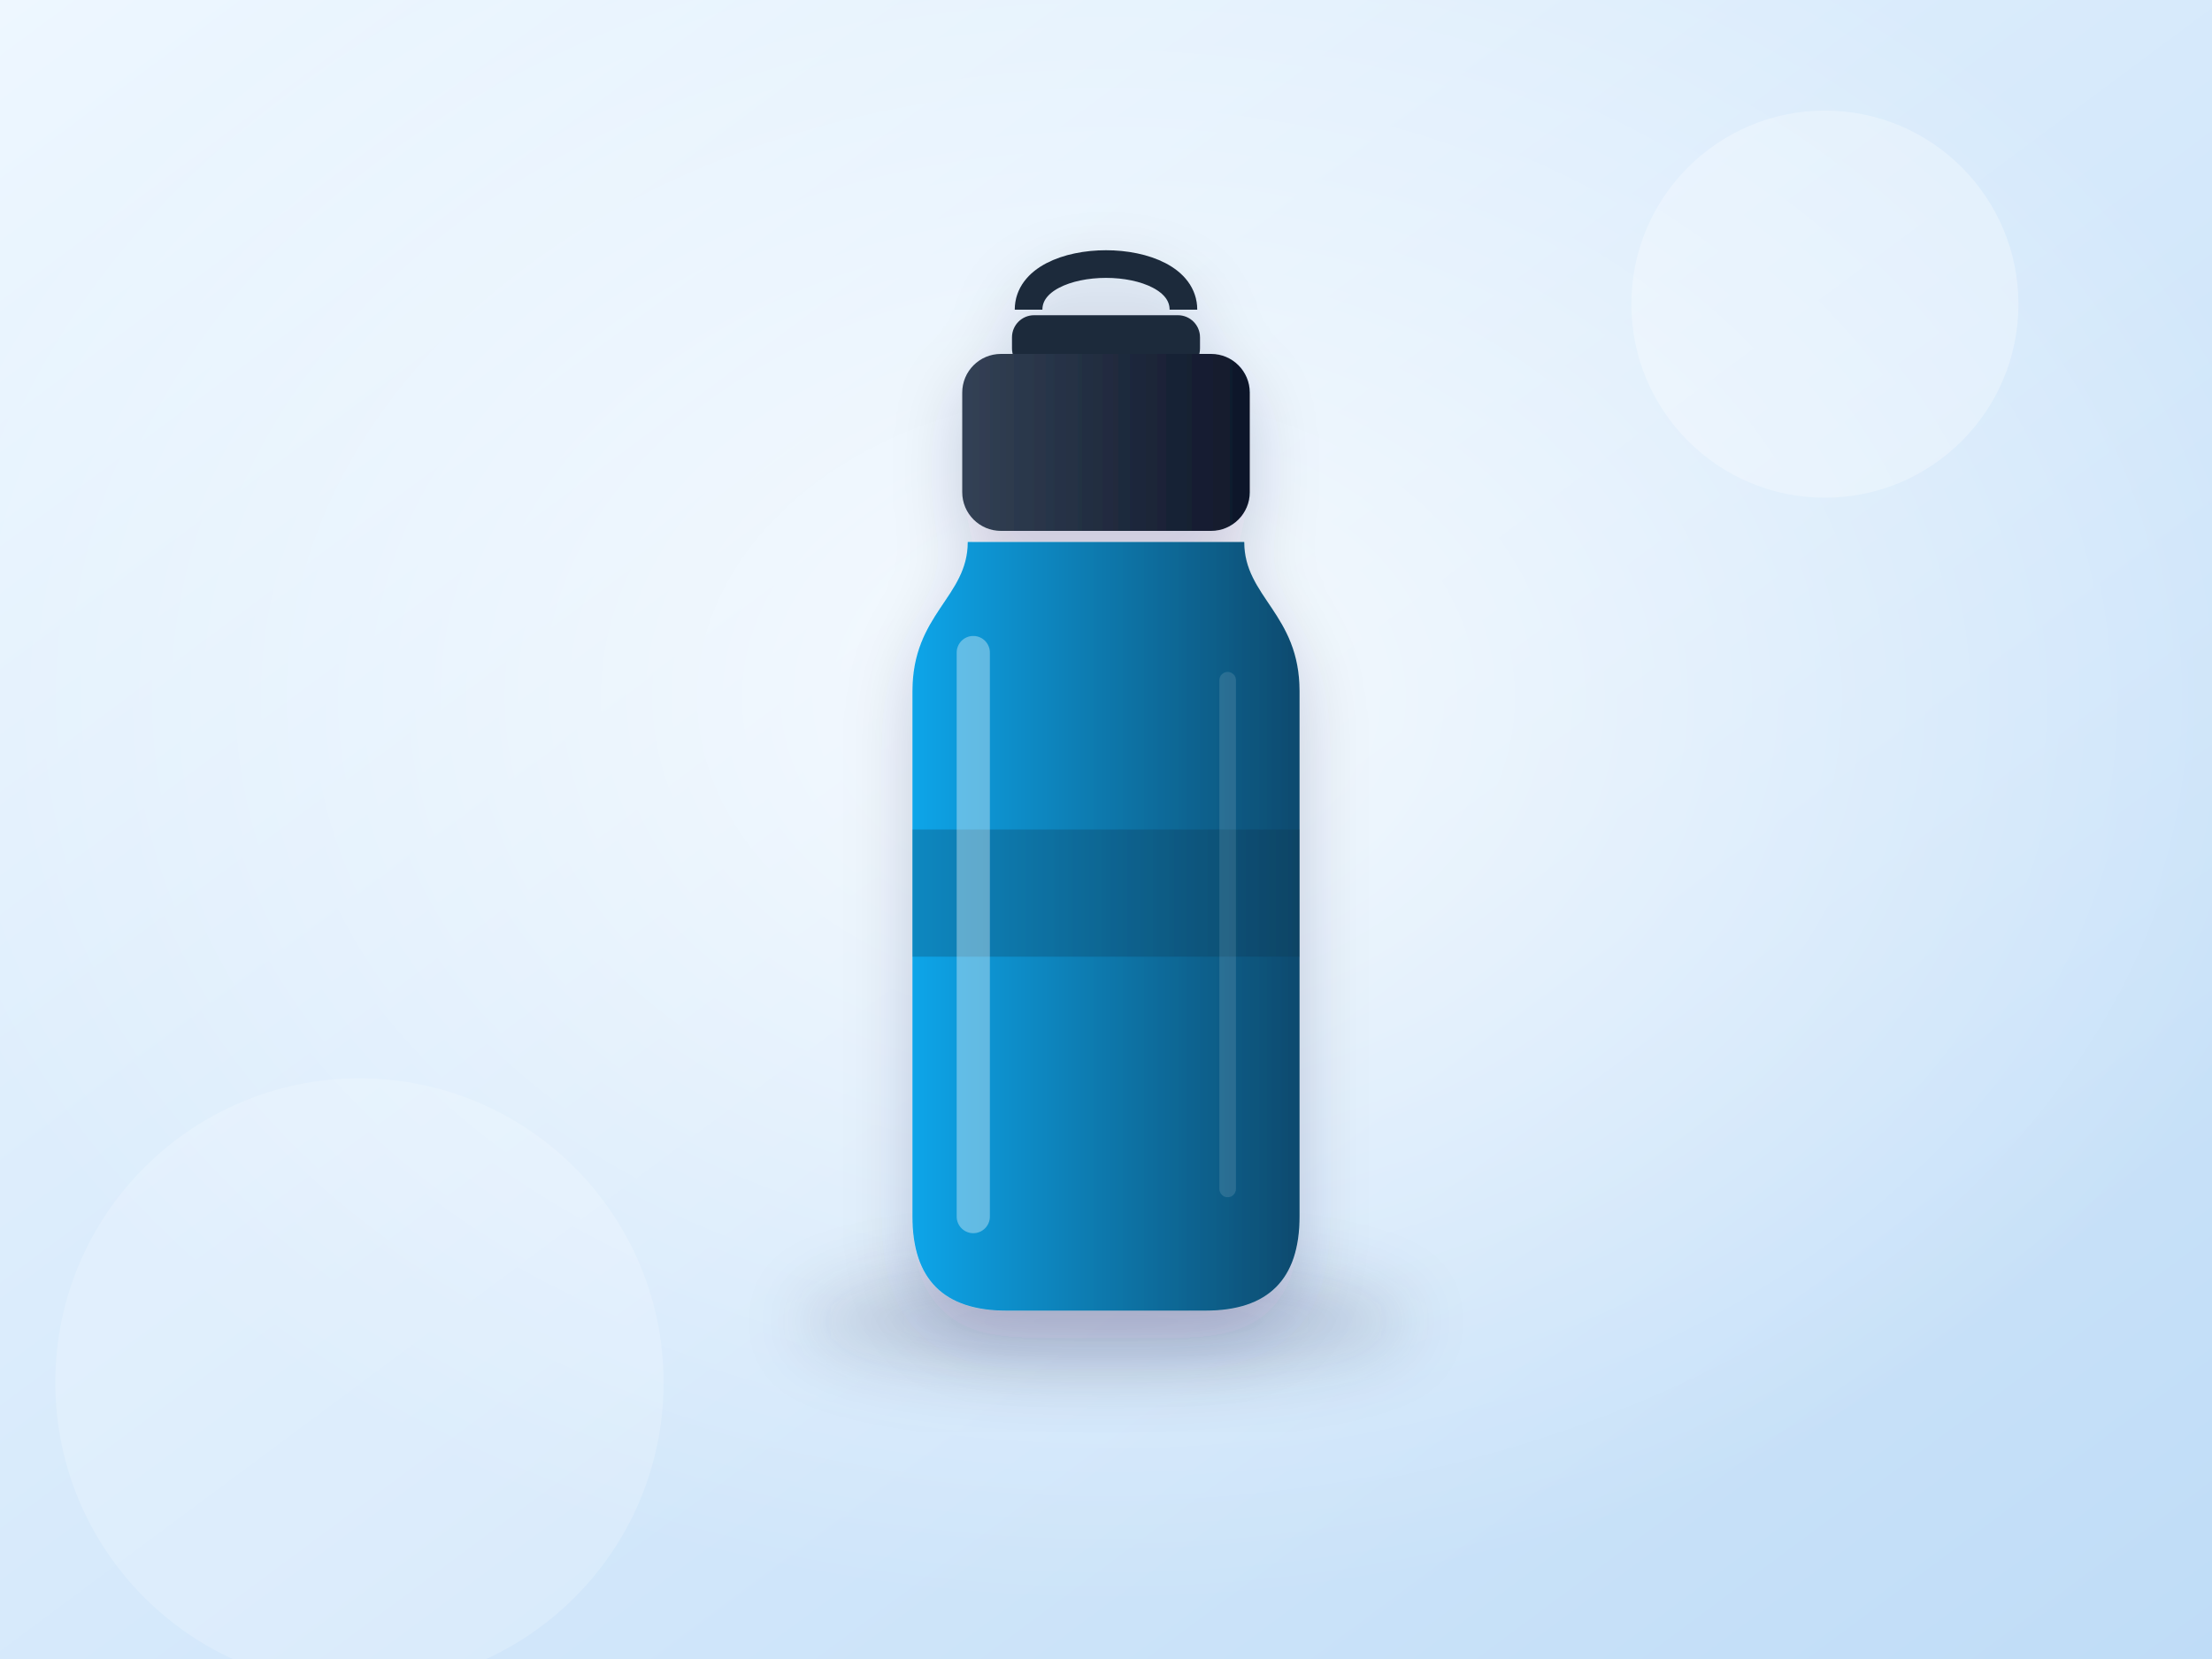
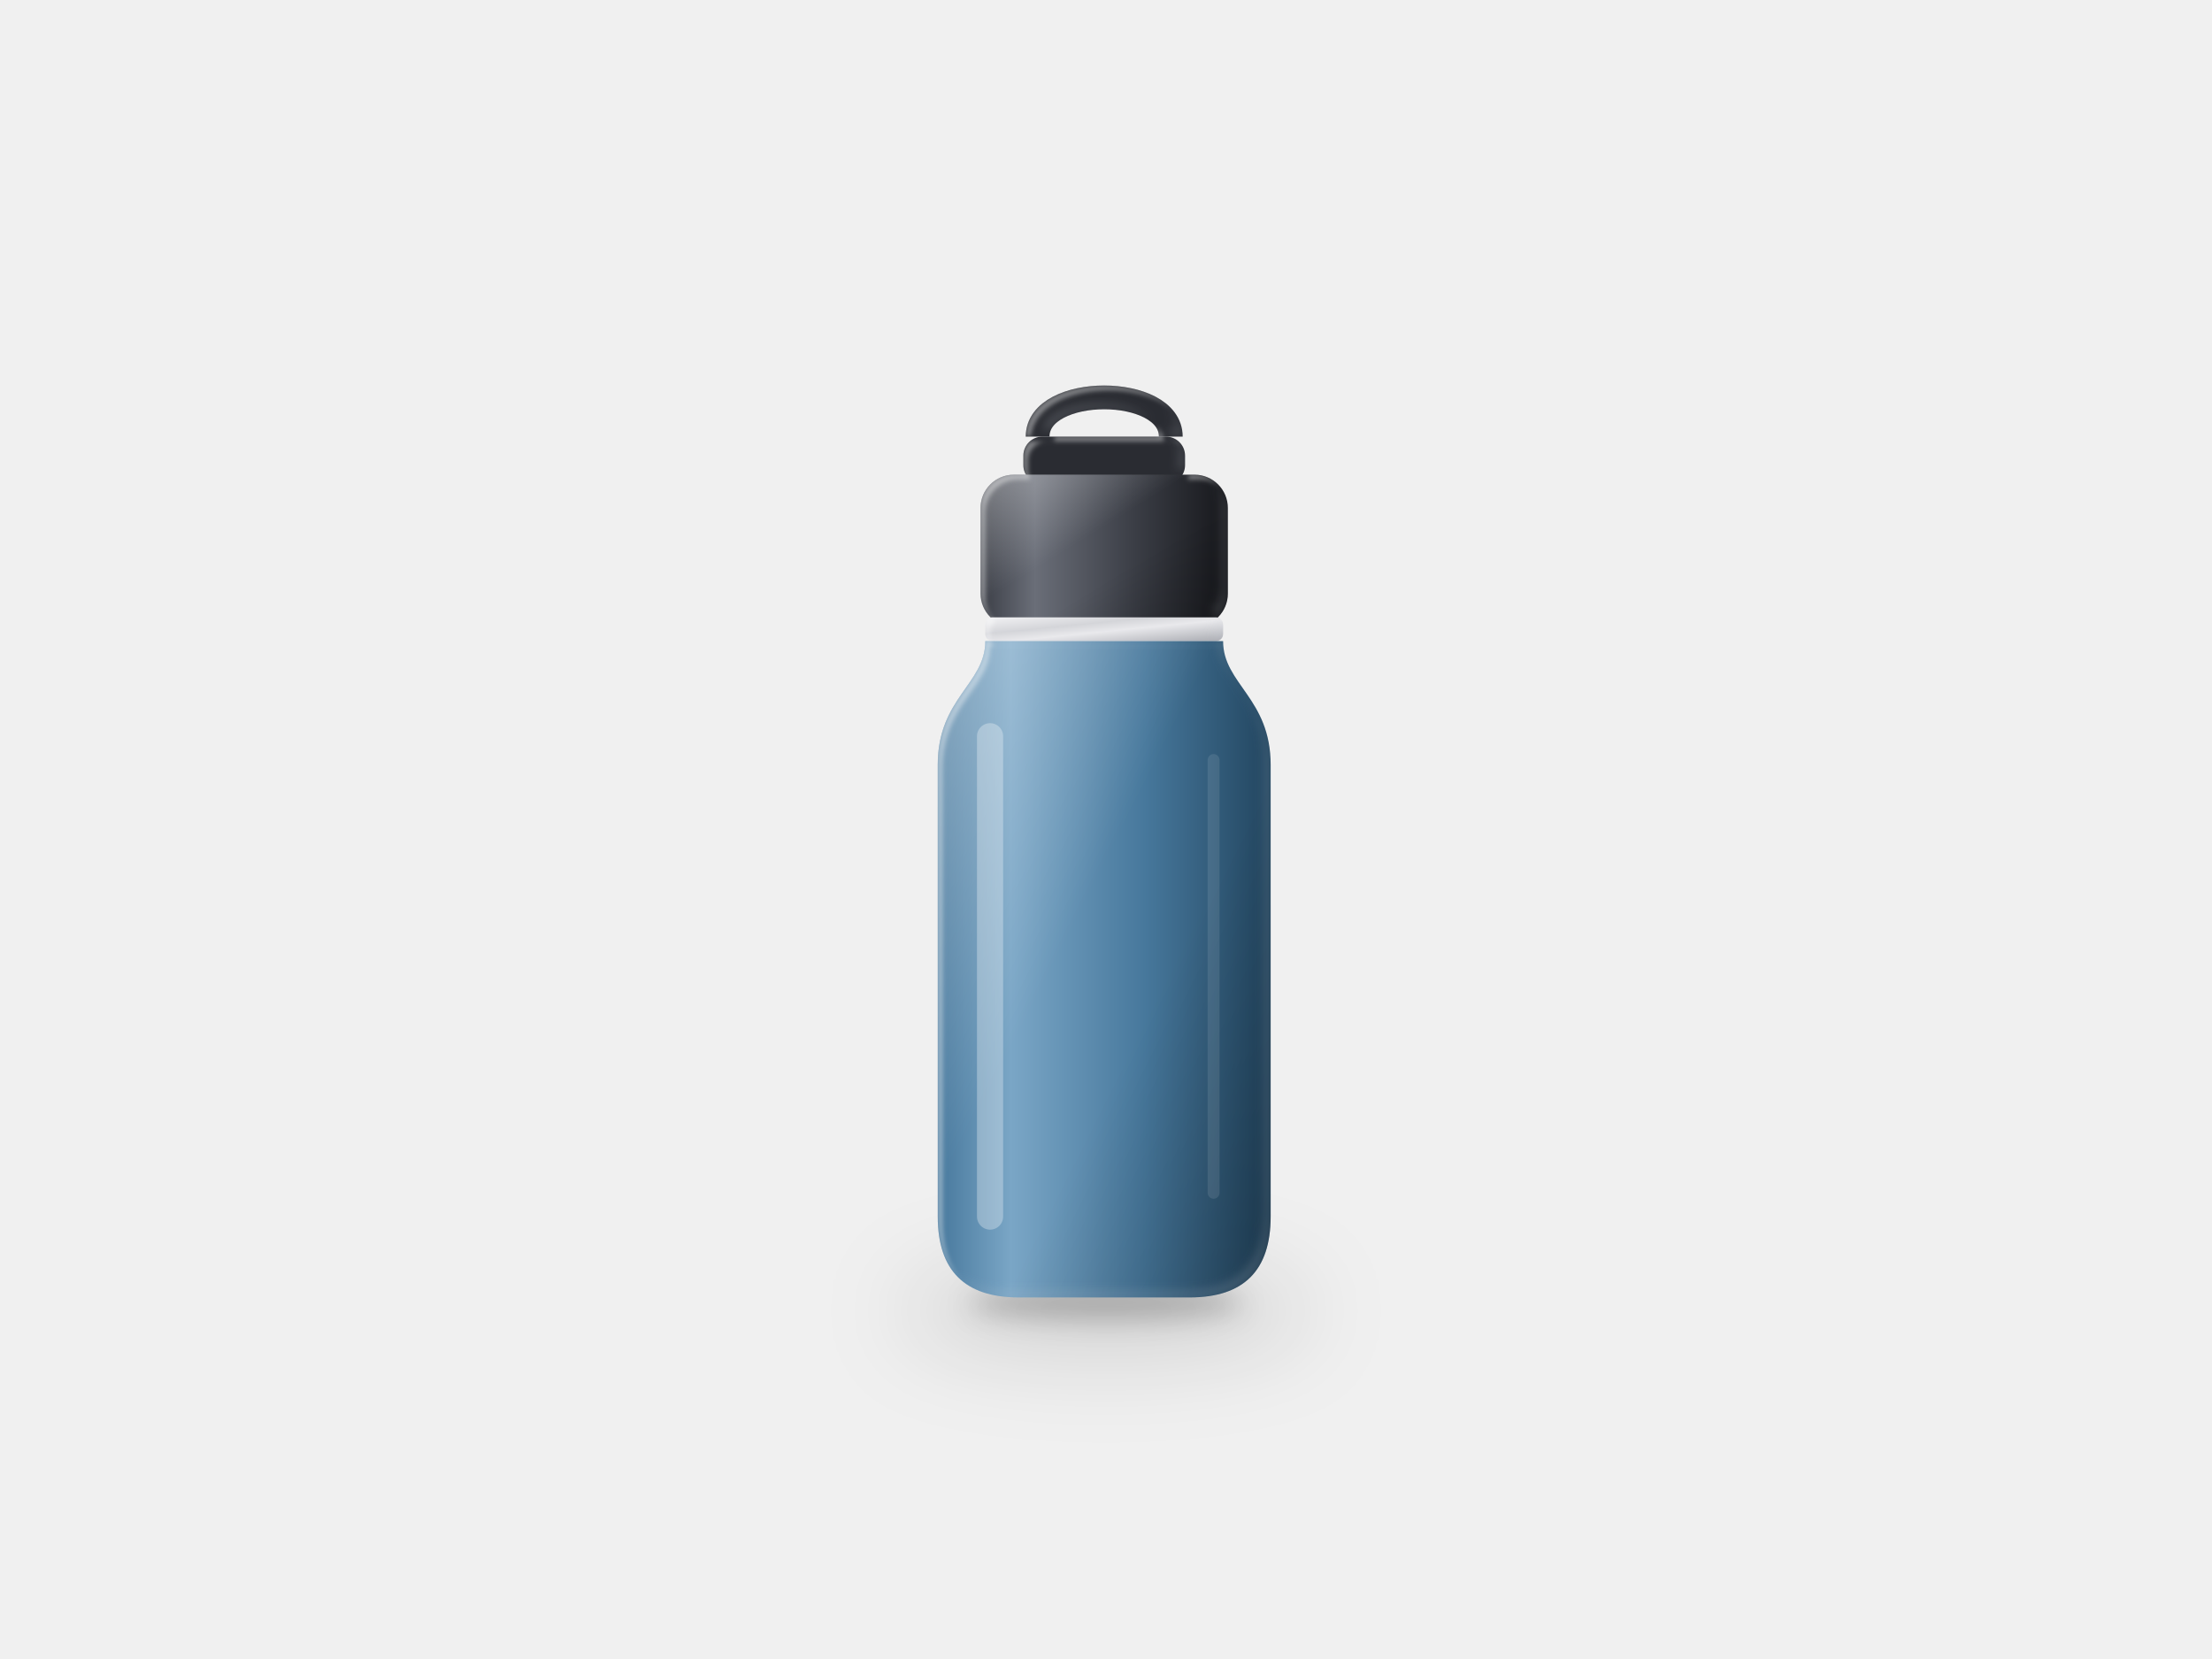
<svg xmlns="http://www.w3.org/2000/svg" viewBox="0 0 800 600" width="800" height="600">
  <defs>
-     <linearGradient id="bg" x1="0" y1="0" x2="1" y2="1">
-       <stop offset="0" stop-color="#eef7ff" />
-       <stop offset="1" stop-color="#bfdcf7" />
+     <linearGradient id="key" x1="0" y1="0" x2="1" y2="1">
+       <stop offset="0" stop-color="#fff" stop-opacity=".34" />
+       <stop offset=".42" stop-color="#fff" stop-opacity="0" />
+       <stop offset=".6" stop-color="#000" stop-opacity="0" />
+       <stop offset="1" stop-color="#000" stop-opacity=".24" />
    </linearGradient>
-     <radialGradient id="spot" cx="0.5" cy="0.42" r="0.55">
-       <stop offset="0" stop-color="#fff" stop-opacity="0.75" />
-       <stop offset="1" stop-color="#fff" stop-opacity="0" />
-     </radialGradient>
-     <filter id="soft" x="-50%" y="-50%" width="200%" height="200%">
-       <feGaussianBlur stdDeviation="12" />
+     <linearGradient id="alu" x1="0" y1="0" x2="1" y2="1">
+       <stop offset="0" stop-color="#f2f2f4" />
+       <stop offset="0.35" stop-color="#d4d5d9" />
+       <stop offset="0.55" stop-color="#e9e9ec" />
+       <stop offset="1" stop-color="#a9abb1" />
+     </linearGradient>
+     <filter id="studio" filterUnits="userSpaceOnUse" x="60" y="40" width="680" height="520" color-interpolation-filters="sRGB">
+       <feOffset in="SourceAlpha" dx="2" dy="2" result="a" />
+       <feComposite in="SourceAlpha" in2="a" operator="out" result="b" />
+       <feGaussianBlur in="b" stdDeviation="0.9" result="c" />
+       <feComposite in="c" in2="SourceAlpha" operator="in" result="d" />
+       <feFlood flood-color="#fff" flood-opacity=".42" />
+       <feComposite in2="d" operator="in" result="spec" />
+       <feOffset in="SourceAlpha" dx="-2.5" dy="-2.5" result="e" />
+       <feComposite in="SourceAlpha" in2="e" operator="out" result="f" />
+       <feGaussianBlur in="f" stdDeviation="2" result="g" />
+       <feComposite in="g" in2="SourceAlpha" operator="in" result="h" />
+       <feFlood flood-color="#cdd3dd" flood-opacity=".2" />
+       <feComposite in2="h" operator="in" result="rim" />
+       <feMerge>
+         <feMergeNode in="SourceGraphic" />
+         <feMergeNode in="spec" />
+         <feMergeNode in="rim" />
+       </feMerge>
    </filter>
-     <filter id="lift" x="-20%" y="-20%" width="140%" height="140%">
-       <feDropShadow dx="0" dy="10" stdDeviation="12" flood-color="#1e1b4b" flood-opacity="0.18" />
+     <filter id="contact" x="-15%" y="-300%" width="130%" height="700%">
+       <feGaussianBlur stdDeviation="5" />
    </filter>
-     <linearGradient id="steel" x1="0" y1="0" x2="1" y2="0">
-       <stop offset="0" stop-color="#0ea5e9" />
-       <stop offset="1" stop-color="#0c4a6e" />
+     <filter id="ambient" x="-30%" y="-300%" width="160%" height="700%">
+       <feGaussianBlur stdDeviation="16" />
+     </filter>
+     <linearGradient id="coat" x1="0" y1="0" x2="1" y2="0">
+       <stop offset="0" stop-color="#47789c" />
+       <stop offset="0.22" stop-color="#7aa6c6" />
+       <stop offset="0.62" stop-color="#47789c" />
+       <stop offset="1" stop-color="#22455f" />
    </linearGradient>
    <linearGradient id="cap" x1="0" y1="0" x2="1" y2="0">
-       <stop offset="0" stop-color="#334155" />
-       <stop offset="1" stop-color="#0f172a" />
+       <stop offset="0" stop-color="#3b3e46" />
+       <stop offset="0.22" stop-color="#6a6e78" />
+       <stop offset="0.62" stop-color="#3b3e46" />
+       <stop offset="1" stop-color="#16171b" />
    </linearGradient>
  </defs>
-   <rect width="800" height="600" fill="url(#bg)" />
-   <rect width="800" height="600" fill="url(#spot)" />
-   <circle cx="660" cy="110" r="70" fill="#fff" opacity="0.28" />
-   <circle cx="130" cy="500" r="110" fill="#fff" opacity="0.18" />
-   <ellipse cx="400" cy="478" rx="110" ry="20" fill="#1e1b4b" opacity="0.16" filter="url(#soft)" />
-   <g filter="url(#lift)">
-     <rect x="366" y="114" width="68" height="20" rx="8" fill="#1e293b" />
-     <path d="M372 112 C372 90 428 90 428 112" fill="none" stroke="#1e293b" stroke-width="10" />
-     <rect x="348" y="128" width="104" height="64" rx="14" fill="url(#cap)" />
-     <path d="M350 196 C350 216 330 222 330 250 V440 Q330 474 364 474 H436 Q470 474 470 440 V250 C470 222 450 216 450 196 Z" fill="url(#steel)" />
-     <rect x="330" y="300" width="140" height="46" fill="#082f49" opacity="0.25" />
-     <path d="M352 236 V440" stroke="#fff" stroke-opacity="0.35" stroke-width="12" stroke-linecap="round" />
-     <path d="M444 246 V430" stroke="#fff" stroke-opacity="0.12" stroke-width="6" stroke-linecap="round" />
+   <ellipse cx="400" cy="474" rx="74.79" ry="16" fill="#000" opacity=".13" filter="url(#ambient)" />
+   <ellipse cx="400" cy="471" rx="49.46" ry="6" fill="#000" opacity=".24" filter="url(#contact)" />
+   <g transform="translate(55.35 61.59) scale(0.86)">
+     <g filter="url(#studio)">
+       <path d="M372 112 C372 90 428 90 428 112" fill="none" stroke="#2a2c32" stroke-width="10" />
+       <rect x="366" y="112" width="68" height="20" rx="8" fill="#2a2c32" />
+       <rect x="348" y="128" width="104" height="64" rx="14" fill="url(#cap)" />
+       <rect x="348" y="128" width="104" height="64" rx="14" fill="url(#key)" />
+       <rect x="350" y="188" width="100" height="10" rx="3" fill="url(#alu)" />
+       <path d="M350 198 C350 216 330 222 330 250 V440 Q330 474 364 474 H436 Q470 474 470 440 V250 C470 222 450 216 450 198 Z" fill="url(#coat)" />
+       <path d="M350 198 C350 216 330 222 330 250 V440 Q330 474 364 474 H436 Q470 474 470 440 V250 C470 222 450 216 450 198 Z" fill="url(#key)" />
+       <path d="M352 238 V440" stroke="#fff" stroke-opacity=".3" stroke-width="11" stroke-linecap="round" />
+       <path d="M446 248 V430" stroke="#fff" stroke-opacity=".1" stroke-width="5" stroke-linecap="round" />
+     </g>
  </g>
</svg>
